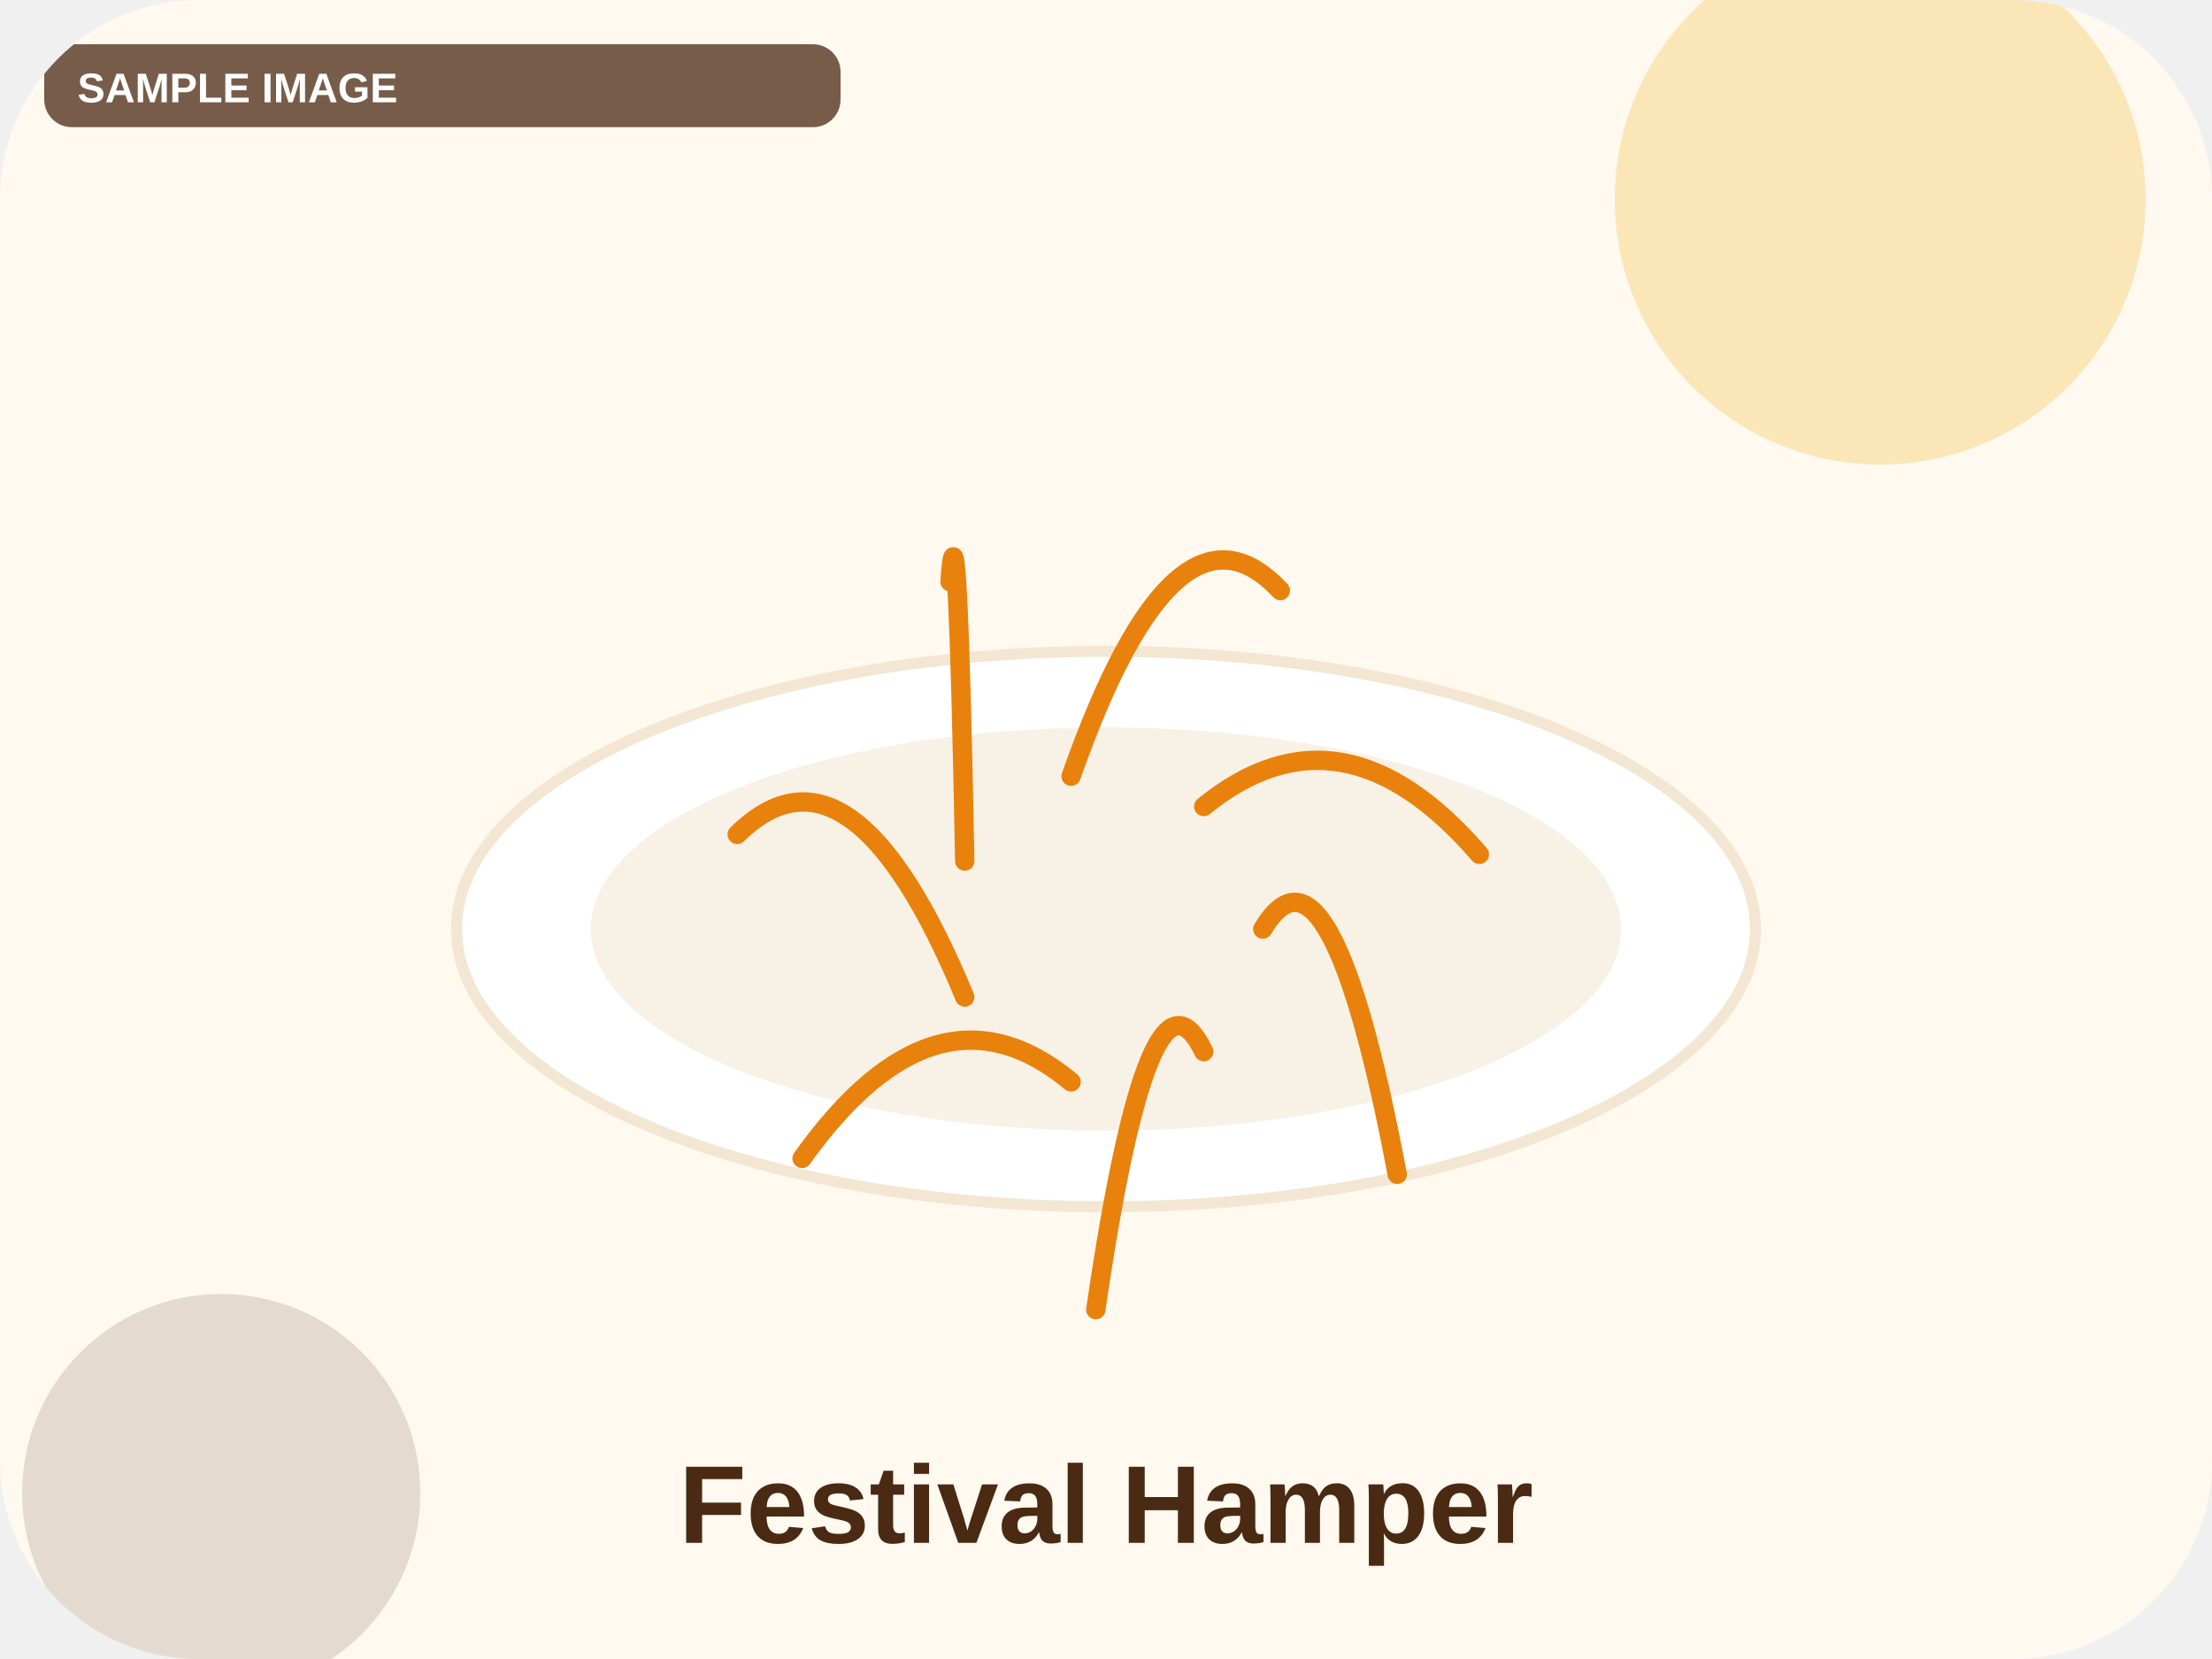
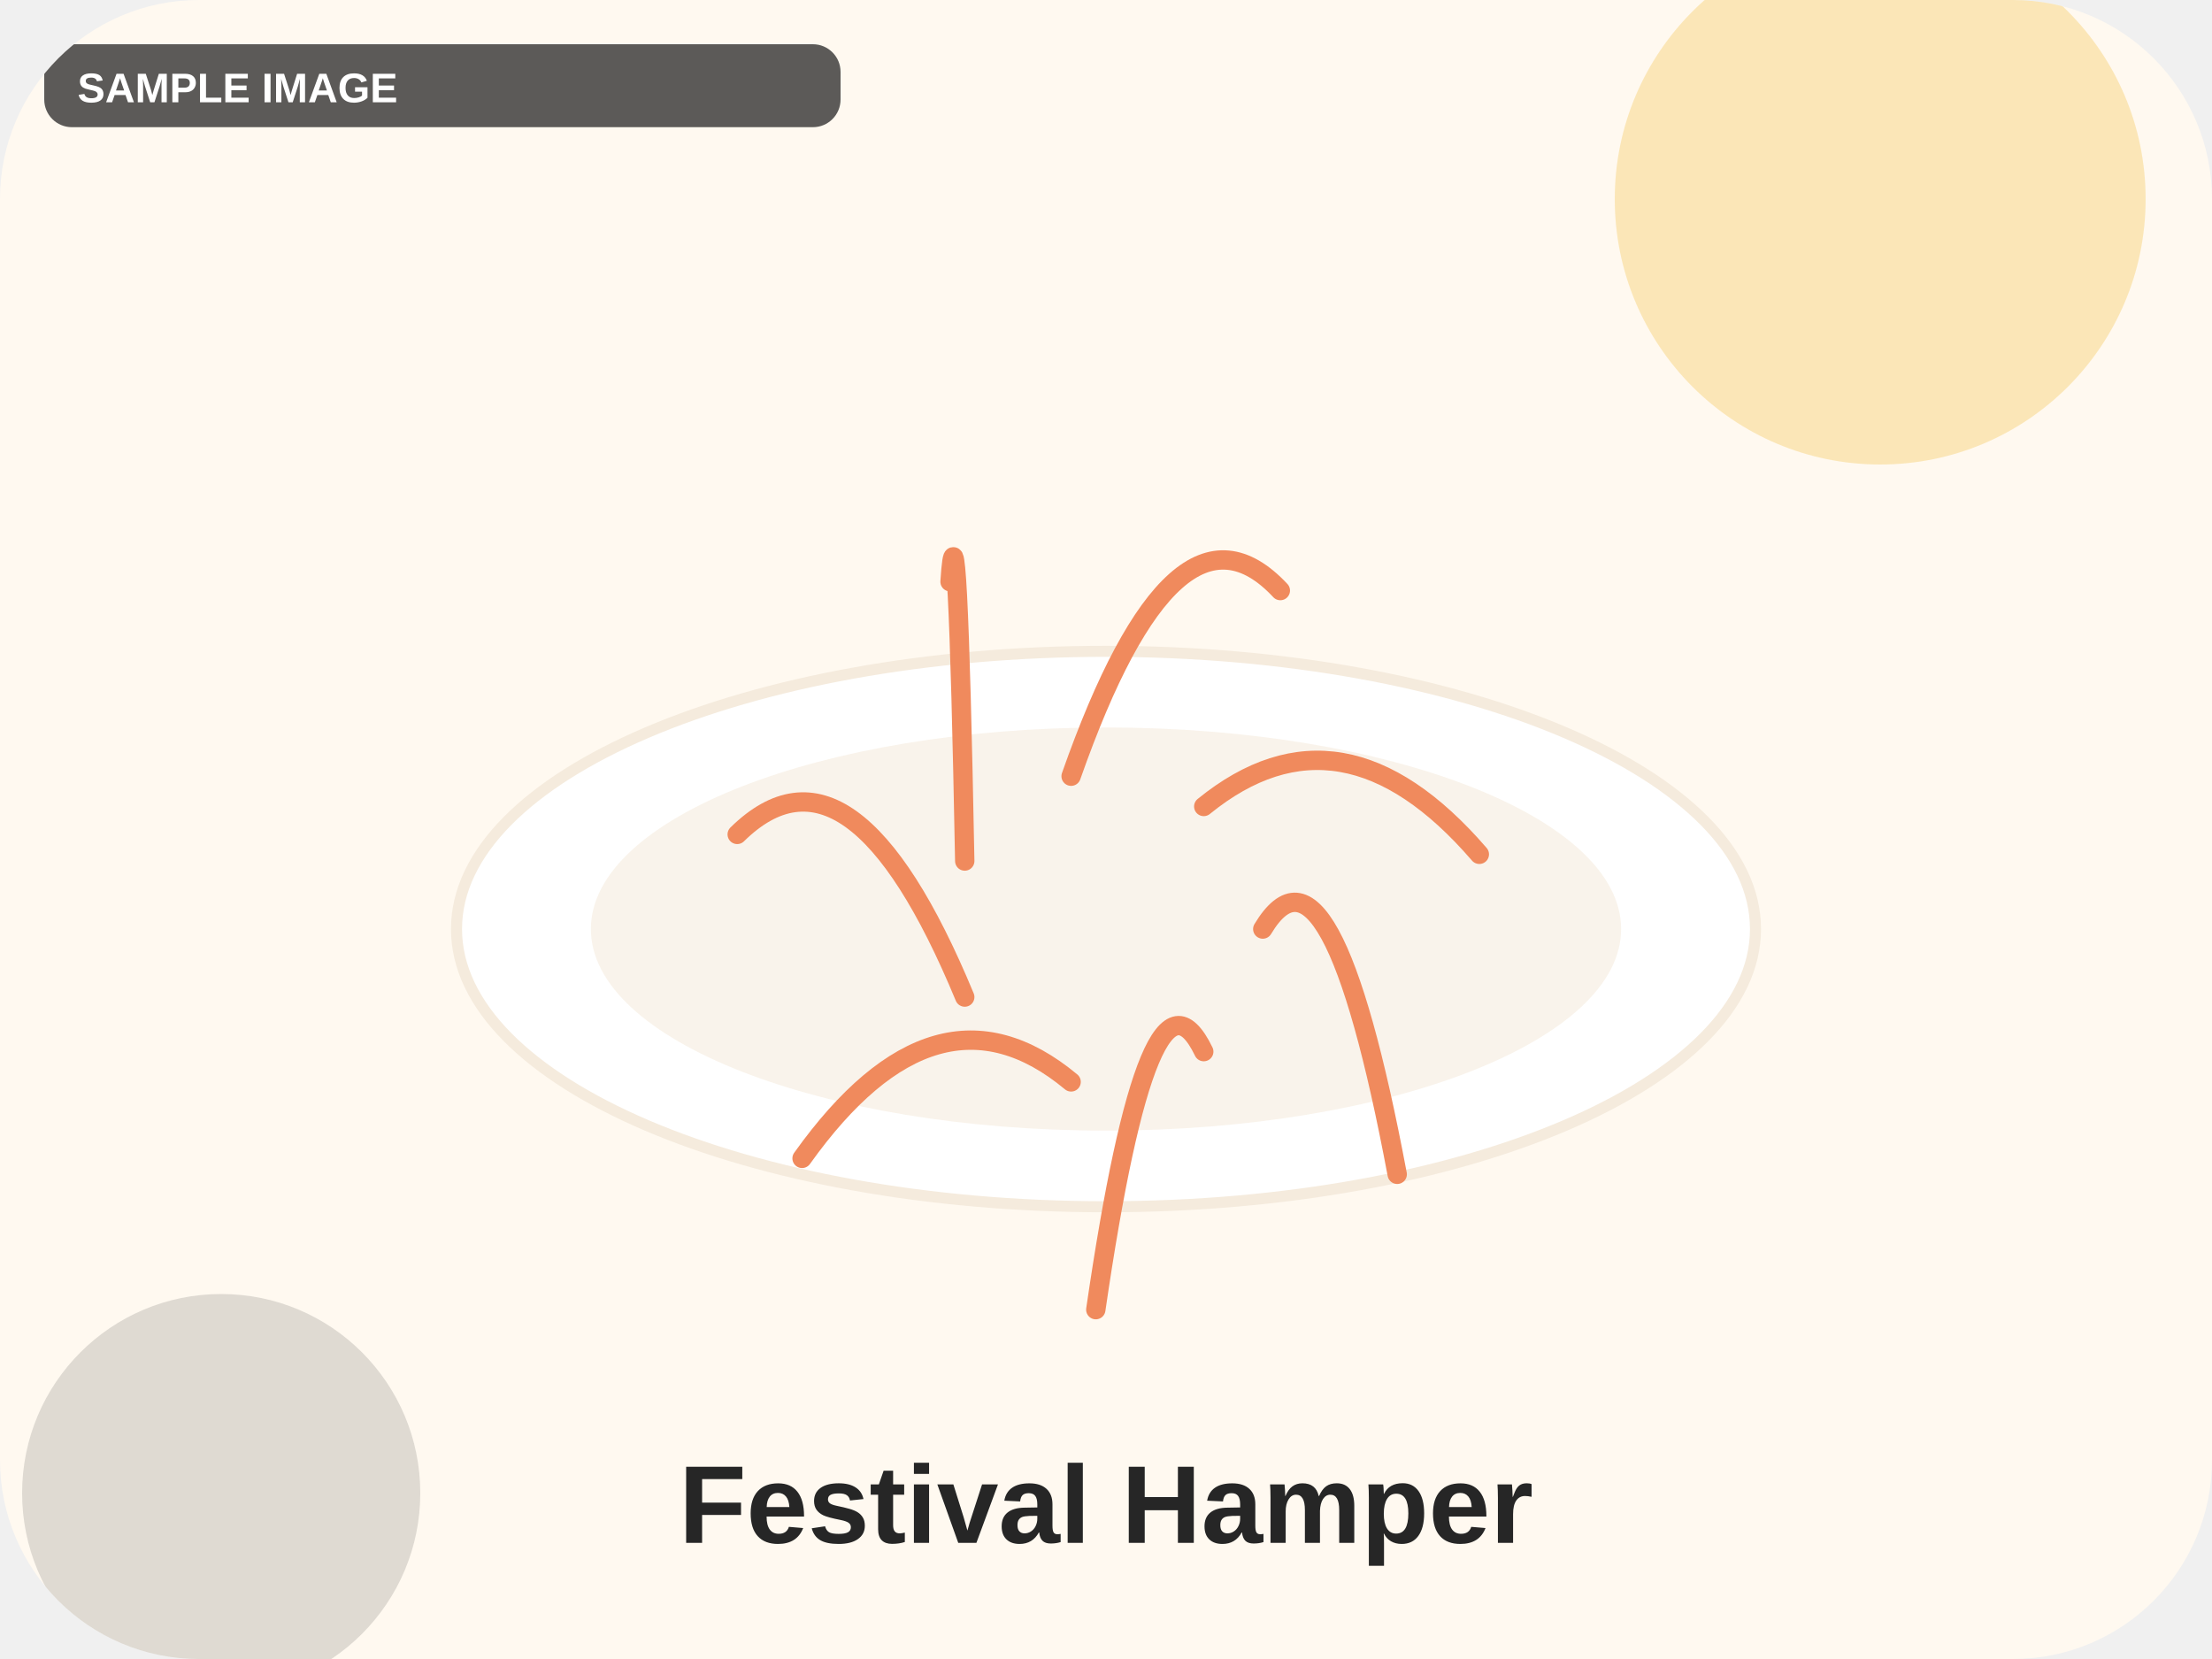
<svg xmlns="http://www.w3.org/2000/svg" viewBox="0 0 800 600">
  <defs>
    <clipPath id="c">
      <rect width="800" height="600" rx="72" />
    </clipPath>
  </defs>
  <g clip-path="url(#c)">
    <rect width="800" height="600" fill="#FFF9F0" />
    <circle cx="680" cy="72" r="96" fill="#F4C44E" opacity="0.35" />
-     <circle cx="80" cy="540" r="72" fill="#4A2A12" opacity="0.15" />
-     <ellipse cx="400" cy="336" rx="234.9" ry="100.44" fill="#ffffff" stroke="#F3E7D3" stroke-width="4" />
-     <ellipse cx="400" cy="336" rx="186.3" ry="72.9" fill="#F3E7D3" opacity="0.6" />
-     <g stroke="#E8820C" stroke-width="7" stroke-linecap="round" fill="none">
+     <circle cx="80" cy="540" r="72" fill="#262626" opacity="0.15" />
+     <ellipse cx="400" cy="336" rx="234.9" ry="100.44" fill="#ffffff" stroke="#F5EBDD" stroke-width="4" />
+     <ellipse cx="400" cy="336" rx="186.3" ry="72.9" fill="#F5EBDD" opacity="0.6" />
+     <g stroke="#F08A5D" stroke-width="7" stroke-linecap="round" fill="none">
      <path d="M456.7 336 Q481.009 295.5 505.319 424.709" />
      <path d="M435.352 380.33 Q415.831 339.83 396.31 473.651" />
      <path d="M387.383 391.278 Q338.731 350.778 290.08 418.939" />
      <path d="M348.915 360.601 Q307.768 261.272 266.622 301.772" />
      <path d="M348.915 311.399 Q346.258 169.88 343.6 210.38" />
      <path d="M387.383 280.722 Q425.216 173.082 463.049 213.582" />
      <path d="M435.352 291.67 Q485.186 251.17 535.02 308.967" />
    </g>
-     <rect x="16" y="16" rx="10" width="288" height="30" fill="#4A2A12" opacity="0.75" />
+     <rect x="16" y="16" rx="10" width="288" height="30" fill="#262626" opacity="0.75" />
    <text x="28" y="37" font-family="Arial, sans-serif" font-size="15" font-weight="bold" fill="#ffffff">SAMPLE IMAGE</text>
-     <text x="400" y="558" text-anchor="middle" font-family="Arial, sans-serif" font-size="40" font-weight="bold" fill="#4A2A12">Festival Hamper</text>
+     <text x="400" y="558" text-anchor="middle" font-family="Arial, sans-serif" font-size="40" font-weight="bold" fill="#262626">Festival Hamper</text>
  </g>
</svg>
